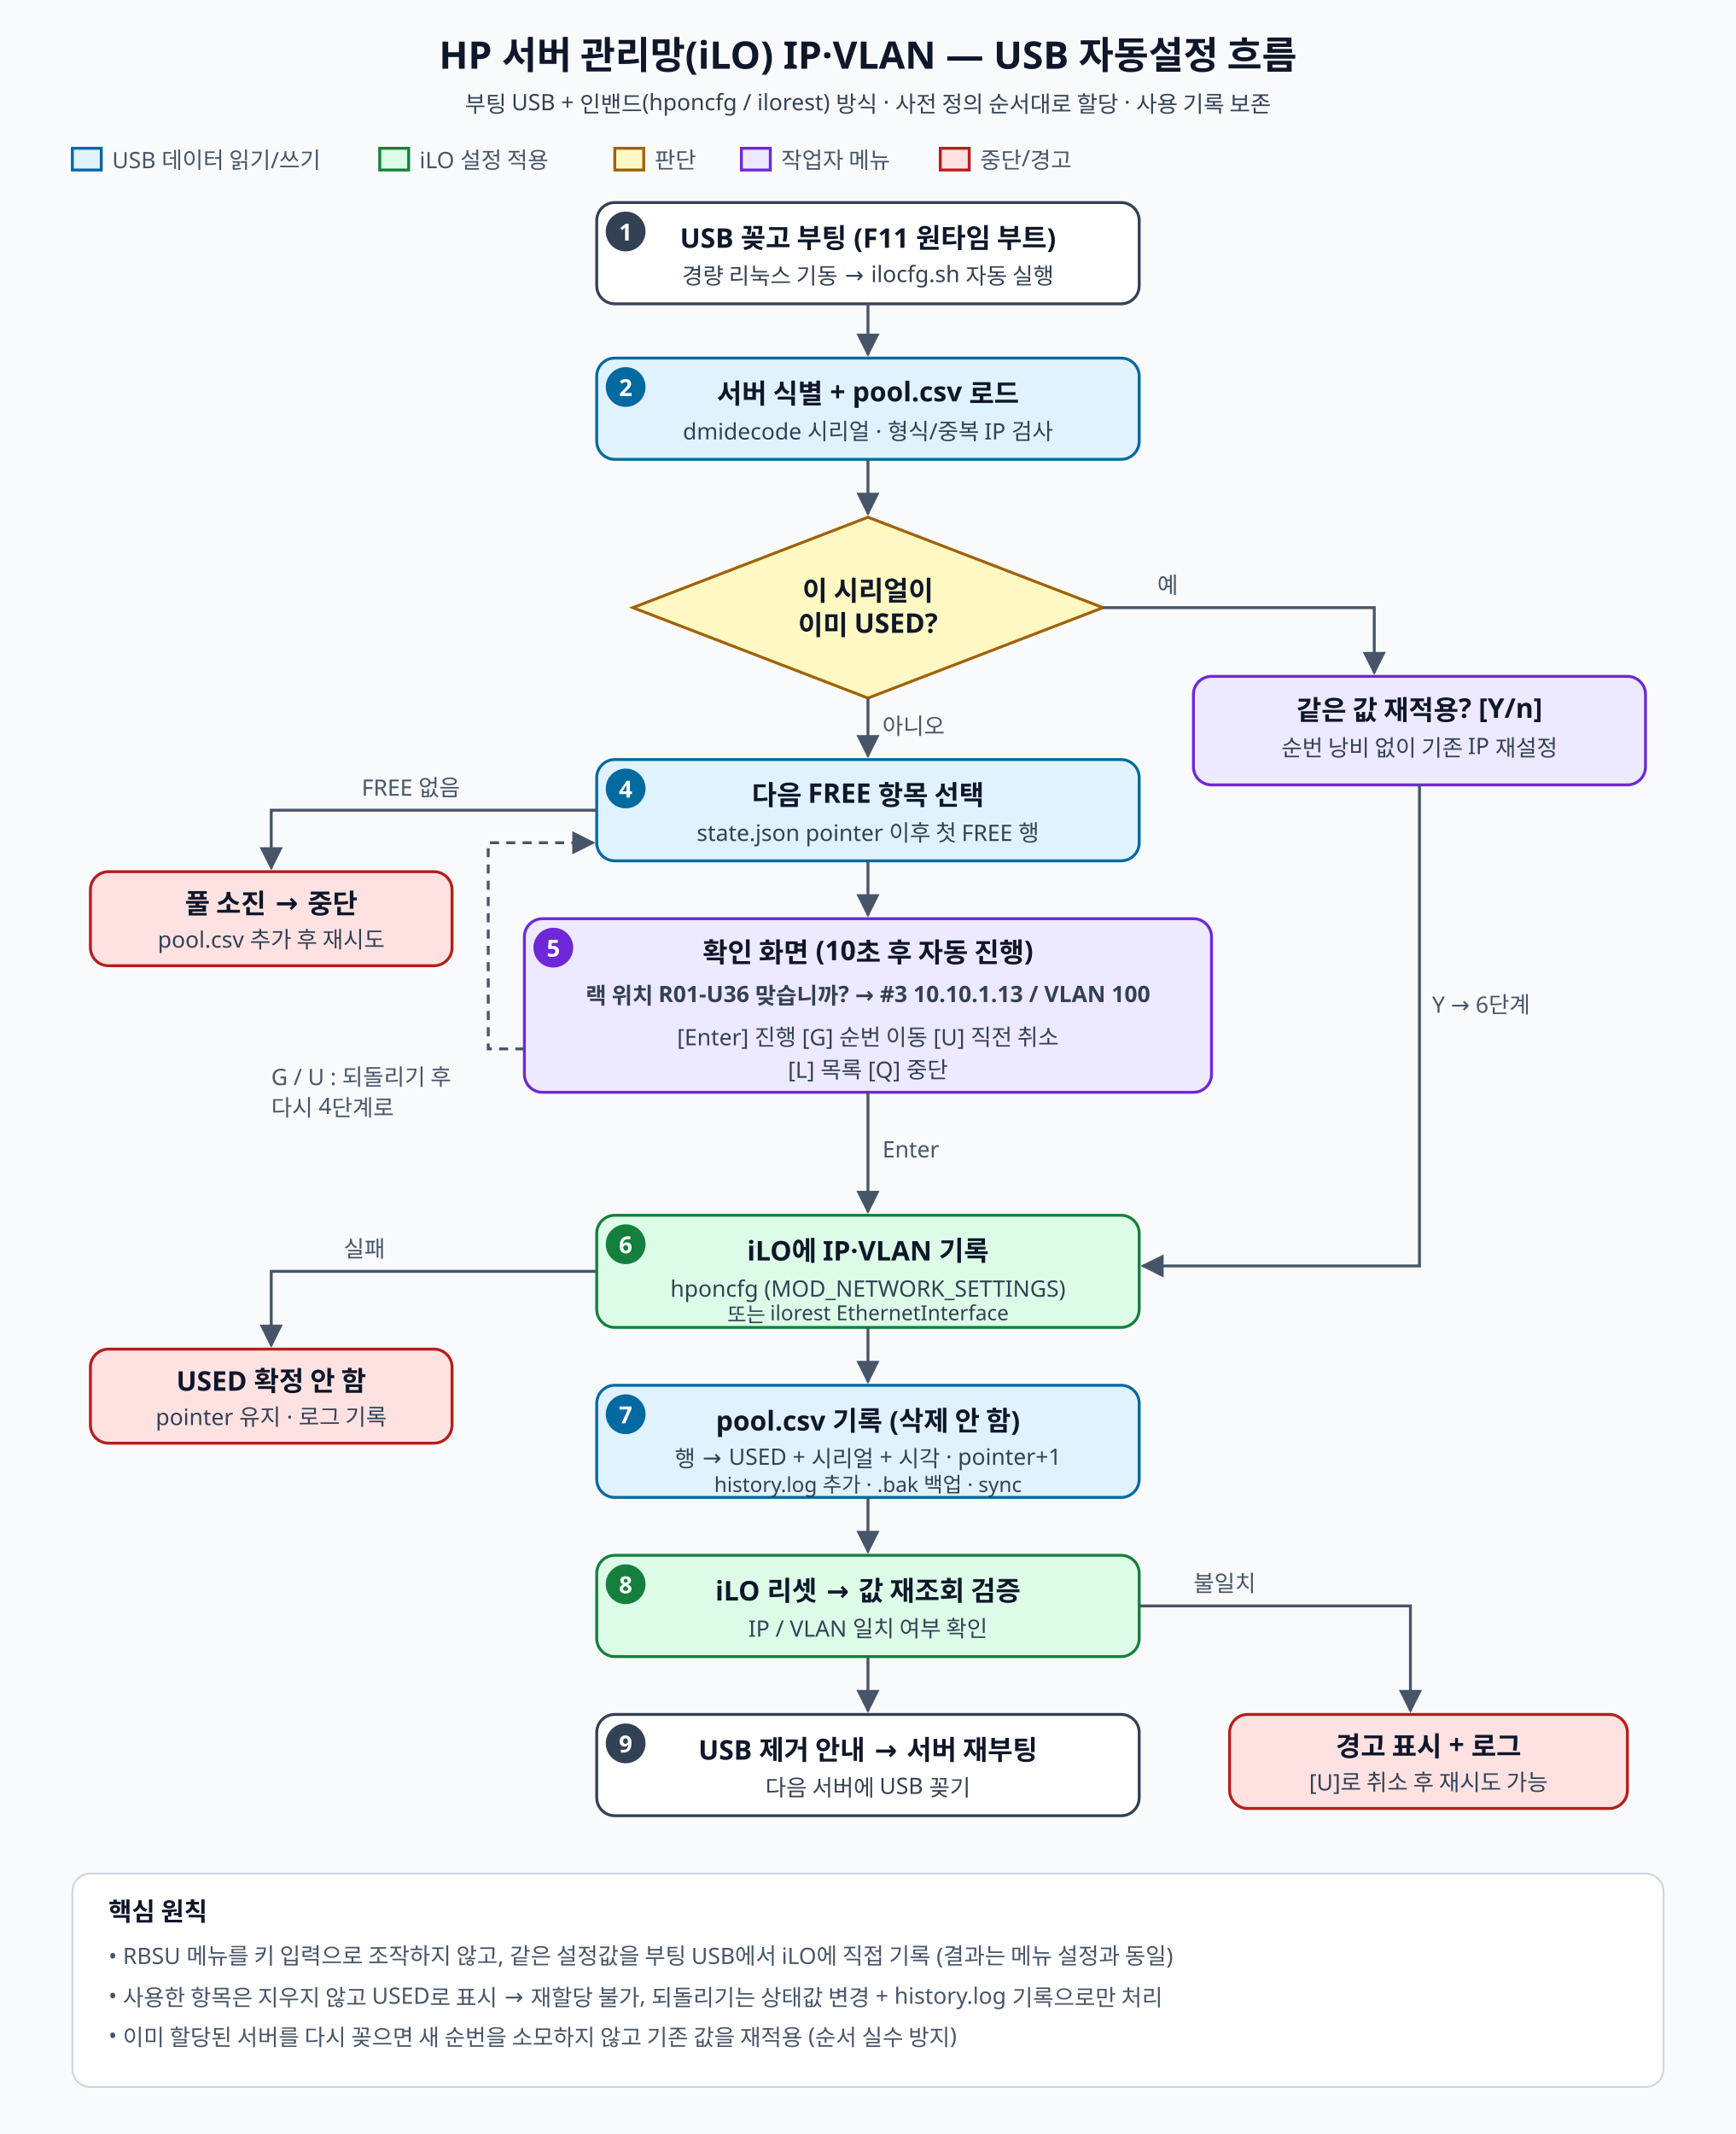
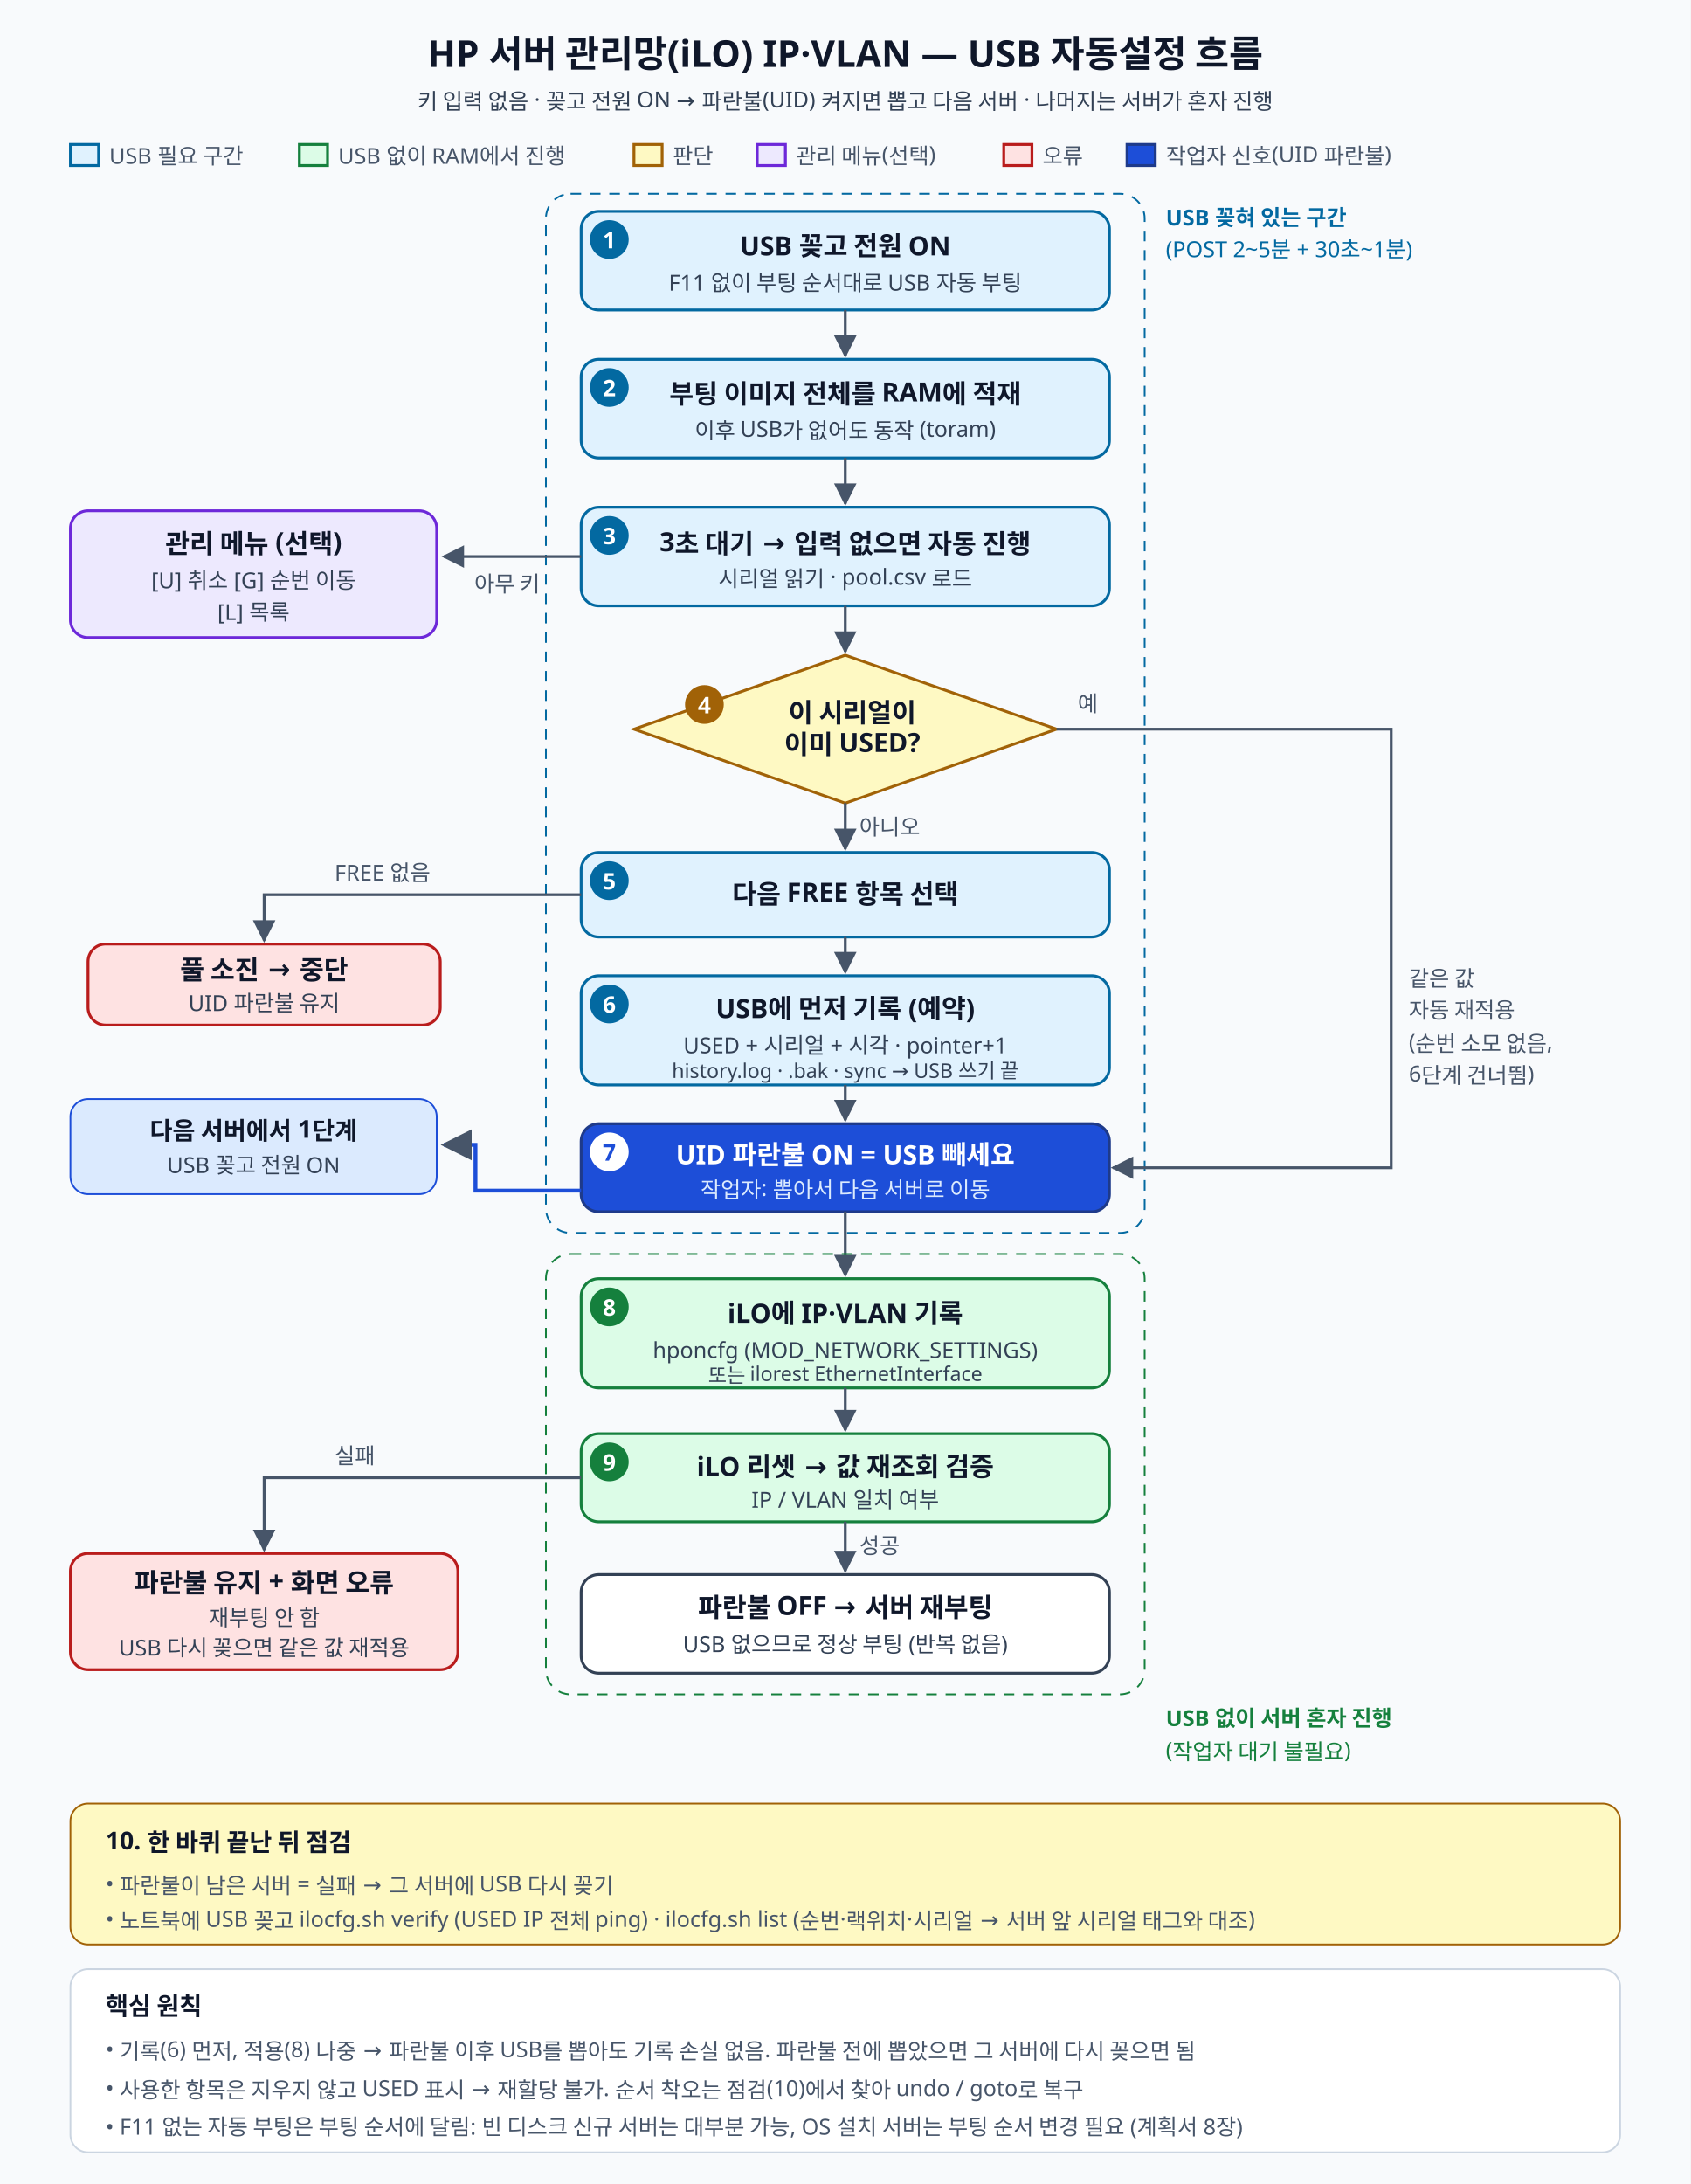
- <svg xmlns="http://www.w3.org/2000/svg" viewBox="0 0 960 1180" width="960" height="1180" font-family="'Malgun Gothic','Noto Sans KR','Apple SD Gothic Neo',sans-serif">
+ <svg xmlns="http://www.w3.org/2000/svg" viewBox="0 0 960 1240" width="960" height="1240" font-family="'Malgun Gothic','Noto Sans KR','Apple SD Gothic Neo',sans-serif">
  <defs>
    <marker id="a" viewBox="0 0 10 10" refX="9" refY="5" markerWidth="8" markerHeight="8" orient="auto-start-reverse">
      <path d="M0,0 L10,5 L0,10 z" fill="#475569" />
    </marker>
    <style>
      .box{fill:#ffffff;stroke:#334155;stroke-width:1.6}
      .usb{fill:#e0f2fe;stroke:#0369a1;stroke-width:1.6}
      .ilo{fill:#dcfce7;stroke:#15803d;stroke-width:1.6}
      .dec{fill:#fef9c3;stroke:#a16207;stroke-width:1.6}
      .warn{fill:#fee2e2;stroke:#b91c1c;stroke-width:1.6}
      .menu{fill:#ede9fe;stroke:#6d28d9;stroke-width:1.6}
-       .t{font-size:15px;fill:#0f172a;text-anchor:middle}
+       .uid{fill:#1d4ed8;stroke:#1e3a8a;stroke-width:1.6}
      .tb{font-size:15px;fill:#0f172a;text-anchor:middle;font-weight:700}
      .s{font-size:12.5px;fill:#334155;text-anchor:middle}
      .l{font-size:12.5px;fill:#475569}
      .ln{stroke:#475569;stroke-width:1.6;fill:none;marker-end:url(#a)}
      .num{font-size:13px;fill:#ffffff;text-anchor:middle;font-weight:700}
    </style>
  </defs>
-   <rect width="960" height="1180" fill="#f8fafc" />
+   <rect width="960" height="1240" fill="#f8fafc" />
  <text x="480" y="38" class="tb" style="font-size:21px">HP 서버 관리망(iLO) IP·VLAN — USB 자동설정 흐름</text>
-   <text x="480" y="62" class="s">부팅 USB + 인밴드(hponcfg / ilorest) 방식 · 사전 정의 순서대로 할당 · 사용 기록 보존</text>
+   <text x="480" y="62" class="s">키 입력 없음 · 꽂고 전원 ON → 파란불(UID) 켜지면 뽑고 다음 서버 · 나머지는 서버가 혼자 진행</text>
  <g transform="translate(40,82)">
    <rect x="0" y="0" width="16" height="12" class="usb" />
-     <text x="22" y="11" class="l">USB 데이터 읽기/쓰기</text>
-     <rect x="170" y="0" width="16" height="12" class="ilo" />
-     <text x="192" y="11" class="l">iLO 설정 적용</text>
-     <rect x="300" y="0" width="16" height="12" class="dec" />
-     <text x="322" y="11" class="l">판단</text>
-     <rect x="370" y="0" width="16" height="12" class="menu" />
-     <text x="392" y="11" class="l">작업자 메뉴</text>
-     <rect x="480" y="0" width="16" height="12" class="warn" />
-     <text x="502" y="11" class="l">중단/경고</text>
+     <text x="22" y="11" class="l">USB 필요 구간</text>
+     <rect x="130" y="0" width="16" height="12" class="ilo" />
+     <text x="152" y="11" class="l">USB 없이 RAM에서 진행</text>
+     <rect x="320" y="0" width="16" height="12" class="dec" />
+     <text x="342" y="11" class="l">판단</text>
+     <rect x="390" y="0" width="16" height="12" class="menu" />
+     <text x="412" y="11" class="l">관리 메뉴(선택)</text>
+     <rect x="530" y="0" width="16" height="12" class="warn" />
+     <text x="552" y="11" class="l">오류</text>
+     <rect x="600" y="0" width="16" height="12" class="uid" />
+     <text x="622" y="11" class="l">작업자 신호(UID 파란불)</text>
  </g>
-   <rect x="330" y="112" width="300" height="56" rx="10" class="box" />
-   <circle cx="346" cy="128" r="11" fill="#334155" />
-   <text x="346" y="133" class="num">1</text>
-   <text x="480" y="137" class="tb">USB 꽂고 부팅 (F11 원타임 부트)</text>
-   <text x="480" y="157" class="s">경량 리눅스 기동 → ilocfg.sh 자동 실행</text>
-   <line x1="480" y1="168" x2="480" y2="196" class="ln" />
-   <rect x="330" y="198" width="300" height="56" rx="10" class="usb" />
-   <circle cx="346" cy="214" r="11" fill="#0369a1" />
-   <text x="346" y="219" class="num">2</text>
-   <text x="480" y="223" class="tb">서버 식별 + pool.csv 로드</text>
-   <text x="480" y="243" class="s">dmidecode 시리얼 · 형식/중복 IP 검사</text>
-   <line x1="480" y1="254" x2="480" y2="284" class="ln" />
-   <polygon points="480,286 610,336 480,386 350,336" class="dec" />
-   <text x="480" y="332" class="tb">이 시리얼이</text>
-   <text x="480" y="351" class="tb">이미 USED?</text>
-   <path d="M610,336 H760 V372" class="ln" />
-   <text x="640" y="328" class="l">예</text>
-   <rect x="660" y="374" width="250" height="60" rx="10" class="menu" />
-   <text x="785" y="398" class="tb">같은 값 재적용? [Y/n]</text>
-   <text x="785" y="418" class="s">순번 낭비 없이 기존 IP 재설정</text>
-   <path d="M785,434 V700 H632" class="ln" />
-   <text x="792" y="560" class="l">Y → 6단계</text>
-   <line x1="480" y1="386" x2="480" y2="418" class="ln" />
-   <text x="488" y="406" class="l">아니오</text>
-   <rect x="330" y="420" width="300" height="56" rx="10" class="usb" />
-   <circle cx="346" cy="436" r="11" fill="#0369a1" />
-   <text x="346" y="441" class="num">4</text>
-   <text x="480" y="445" class="tb">다음 FREE 항목 선택</text>
-   <text x="480" y="465" class="s">state.json pointer 이후 첫 FREE 행</text>
-   <line x1="480" y1="476" x2="480" y2="506" class="ln" />
-   <path d="M330,448 H150 V480" class="ln" />
-   <text x="200" y="440" class="l">FREE 없음</text>
-   <rect x="50" y="482" width="200" height="52" rx="10" class="warn" />
-   <text x="150" y="505" class="tb">풀 소진 → 중단</text>
-   <text x="150" y="524" class="s">pool.csv 추가 후 재시도</text>
-   <rect x="290" y="508" width="380" height="96" rx="10" class="menu" />
-   <circle cx="306" cy="524" r="11" fill="#6d28d9" />
-   <text x="306" y="529" class="num">5</text>
-   <text x="480" y="532" class="tb">확인 화면 (10초 후 자동 진행)</text>
-   <text x="480" y="555" class="s" style="font-weight:700">랙 위치 R01-U36 맞습니까? → #3  10.10.1.13 / VLAN 100</text>
-   <text x="480" y="578" class="s">[Enter] 진행  [G] 순번 이동  [U] 직전 취소</text>
-   <text x="480" y="596" class="s">[L] 목록  [Q] 중단</text>
-   <path d="M290,580 H270 V466 H328" class="ln" style="stroke-dasharray:5 4" />
-   <text x="150" y="600" class="l">G / U : 되돌리기 후</text>
-   <text x="150" y="617" class="l">다시 4단계로</text>
-   <line x1="480" y1="604" x2="480" y2="670" class="ln" />
-   <text x="488" y="640" class="l">Enter</text>
-   <rect x="330" y="672" width="300" height="62" rx="10" class="ilo" />
-   <circle cx="346" cy="688" r="11" fill="#15803d" />
-   <text x="346" y="693" class="num">6</text>
-   <text x="480" y="697" class="tb">iLO에 IP·VLAN 기록</text>
-   <text x="480" y="717" class="s">hponcfg (MOD_NETWORK_SETTINGS)</text>
-   <text x="480" y="731" class="s" style="font-size:11.5px">또는 ilorest EthernetInterface</text>
-   <line x1="480" y1="734" x2="480" y2="764" class="ln" />
-   <path d="M330,703 H150 V744" class="ln" />
-   <text x="190" y="695" class="l">실패</text>
-   <rect x="50" y="746" width="200" height="52" rx="10" class="warn" />
-   <text x="150" y="769" class="tb">USED 확정 안 함</text>
-   <text x="150" y="788" class="s">pointer 유지 · 로그 기록</text>
-   <rect x="330" y="766" width="300" height="62" rx="10" class="usb" />
-   <circle cx="346" cy="782" r="11" fill="#0369a1" />
-   <text x="346" y="787" class="num">7</text>
-   <text x="480" y="791" class="tb">pool.csv 기록 (삭제 안 함)</text>
-   <text x="480" y="811" class="s">행 → USED + 시리얼 + 시각 · pointer+1</text>
-   <text x="480" y="825" class="s" style="font-size:11.5px">history.log 추가 · .bak 백업 · sync</text>
-   <line x1="480" y1="828" x2="480" y2="858" class="ln" />
-   <rect x="330" y="860" width="300" height="56" rx="10" class="ilo" />
-   <circle cx="346" cy="876" r="11" fill="#15803d" />
-   <text x="346" y="881" class="num">8</text>
-   <text x="480" y="885" class="tb">iLO 리셋 → 값 재조회 검증</text>
-   <text x="480" y="905" class="s">IP / VLAN 일치 여부 확인</text>
-   <line x1="480" y1="916" x2="480" y2="946" class="ln" />
-   <path d="M630,888 H780 V946" class="ln" />
-   <text x="660" y="880" class="l">불일치</text>
-   <rect x="680" y="948" width="220" height="52" rx="10" class="warn" />
-   <text x="790" y="971" class="tb">경고 표시 + 로그</text>
-   <text x="790" y="990" class="s">[U]로 취소 후 재시도 가능</text>
-   <rect x="330" y="948" width="300" height="56" rx="10" class="box" />
-   <circle cx="346" cy="964" r="11" fill="#334155" />
-   <text x="346" y="969" class="num">9</text>
-   <text x="480" y="973" class="tb">USB 제거 안내 → 서버 재부팅</text>
-   <text x="480" y="993" class="s">다음 서버에 USB 꽂기</text>
-   <rect x="40" y="1036" width="880" height="118" rx="10" fill="#ffffff" stroke="#cbd5e1" />
-   <text x="60" y="1062" class="l" style="font-weight:700;fill:#0f172a;font-size:14px">핵심 원칙</text>
-   <text x="60" y="1086" class="l">• RBSU 메뉴를 키 입력으로 조작하지 않고, 같은 설정값을 부팅 USB에서 iLO에 직접 기록 (결과는 메뉴 설정과 동일)</text>
-   <text x="60" y="1108" class="l">• 사용한 항목은 지우지 않고 USED로 표시 → 재할당 불가, 되돌리기는 상태값 변경 + history.log 기록으로만 처리</text>
-   <text x="60" y="1130" class="l">• 이미 할당된 서버를 다시 꽂으면 새 순번을 소모하지 않고 기존 값을 재적용 (순서 실수 방지)</text>
+   <rect x="310" y="110" width="340" height="590" rx="14" fill="none" stroke="#0369a1" stroke-dasharray="6 5" />
+   <text x="662" y="128" class="l" style="fill:#0369a1;font-weight:700">USB 꽂혀 있는 구간</text>
+   <text x="662" y="146" class="l" style="fill:#0369a1">(POST 2~5분 + 30초~1분)</text>
+   <rect x="330" y="120" width="300" height="56" rx="10" class="usb" />
+   <circle cx="346" cy="136" r="11" fill="#0369a1" />
+   <text x="346" y="141" class="num">1</text>
+   <text x="480" y="145" class="tb">USB 꽂고 전원 ON</text>
+   <text x="480" y="165" class="s">F11 없이 부팅 순서대로 USB 자동 부팅</text>
+   <line x1="480" y1="176" x2="480" y2="202" class="ln" />
+   <rect x="330" y="204" width="300" height="56" rx="10" class="usb" />
+   <circle cx="346" cy="220" r="11" fill="#0369a1" />
+   <text x="346" y="225" class="num">2</text>
+   <text x="480" y="229" class="tb">부팅 이미지 전체를 RAM에 적재</text>
+   <text x="480" y="249" class="s">이후 USB가 없어도 동작 (toram)</text>
+   <line x1="480" y1="260" x2="480" y2="286" class="ln" />
+   <rect x="330" y="288" width="300" height="56" rx="10" class="usb" />
+   <circle cx="346" cy="304" r="11" fill="#0369a1" />
+   <text x="346" y="309" class="num">3</text>
+   <text x="480" y="313" class="tb">3초 대기 → 입력 없으면 자동 진행</text>
+   <text x="480" y="333" class="s">시리얼 읽기 · pool.csv 로드</text>
+   <path d="M330,316 H252" class="ln" />
+   <text x="288" y="336" class="l" style="text-anchor:middle">아무 키</text>
+   <rect x="40" y="290" width="208" height="72" rx="10" class="menu" />
+   <text x="144" y="314" class="tb">관리 메뉴 (선택)</text>
+   <text x="144" y="334" class="s">[U] 취소 [G] 순번 이동</text>
+   <text x="144" y="352" class="s">[L] 목록</text>
+   <line x1="480" y1="344" x2="480" y2="370" class="ln" />
+   <polygon points="480,372 600,414 480,456 360,414" class="dec" />
+   <circle cx="400" cy="400" r="11" fill="#a16207" />
+   <text x="400" y="405" class="num">4</text>
+   <text x="484" y="410" class="tb">이 시리얼이</text>
+   <text x="484" y="428" class="tb">이미 USED?</text>
+   <path d="M600,414 H790 V663 H632" class="ln" />
+   <text x="612" y="404" class="l">예</text>
+   <text x="800" y="560" class="l">같은 값</text>
+   <text x="800" y="578" class="l">자동 재적용</text>
+   <text x="800" y="596" class="l">(순번 소모 없음,</text>
+   <text x="800" y="614" class="l">6단계 건너뜀)</text>
+   <line x1="480" y1="456" x2="480" y2="482" class="ln" />
+   <text x="488" y="474" class="l">아니오</text>
+   <rect x="330" y="484" width="300" height="48" rx="10" class="usb" />
+   <circle cx="346" cy="500" r="11" fill="#0369a1" />
+   <text x="346" y="505" class="num">5</text>
+   <text x="480" y="513" class="tb">다음 FREE 항목 선택</text>
+   <line x1="480" y1="532" x2="480" y2="552" class="ln" />
+   <path d="M330,508 H150 V534" class="ln" />
+   <text x="190" y="500" class="l">FREE 없음</text>
+   <rect x="50" y="536" width="200" height="46" rx="10" class="warn" />
+   <text x="150" y="556" class="tb">풀 소진 → 중단</text>
+   <text x="150" y="574" class="s">UID 파란불 유지</text>
+   <rect x="330" y="554" width="300" height="62" rx="10" class="usb" />
+   <circle cx="346" cy="570" r="11" fill="#0369a1" />
+   <text x="346" y="575" class="num">6</text>
+   <text x="480" y="578" class="tb">USB에 먼저 기록 (예약)</text>
+   <text x="480" y="598" class="s">USED + 시리얼 + 시각 · pointer+1</text>
+   <text x="480" y="612" class="s" style="font-size:11.5px">history.log · .bak · sync → USB 쓰기 끝</text>
+   <line x1="480" y1="616" x2="480" y2="636" class="ln" />
+   <rect x="330" y="638" width="300" height="50" rx="10" class="uid" />
+   <circle cx="346" cy="654" r="11" fill="#ffffff" />
+   <text x="346" y="659" class="num" style="fill:#1d4ed8">7</text>
+   <text x="480" y="661" class="tb" style="fill:#ffffff">UID 파란불 ON = USB 빼세요</text>
+   <text x="480" y="680" class="s" style="fill:#dbeafe">작업자: 뽑아서 다음 서버로 이동</text>
+   <path d="M330,676 H270 V650 H252" class="ln" style="stroke:#1d4ed8;stroke-width:2.2" />
+   <rect x="40" y="624" width="208" height="54" rx="10" fill="#dbeafe" stroke="#1d4ed8" />
+   <text x="144" y="647" class="tb" style="font-size:14px">다음 서버에서 1단계</text>
+   <text x="144" y="666" class="s">USB 꽂고 전원 ON</text>
+   <line x1="480" y1="688" x2="480" y2="724" class="ln" />
+   <rect x="310" y="712" width="340" height="250" rx="14" fill="none" stroke="#15803d" stroke-dasharray="6 5" />
+   <text x="662" y="980" class="l" style="fill:#15803d;font-weight:700">USB 없이 서버 혼자 진행</text>
+   <text x="662" y="998" class="l" style="fill:#15803d">(작업자 대기 불필요)</text>
+   <rect x="330" y="726" width="300" height="62" rx="10" class="ilo" />
+   <circle cx="346" cy="742" r="11" fill="#15803d" />
+   <text x="346" y="747" class="num">8</text>
+   <text x="480" y="751" class="tb">iLO에 IP·VLAN 기록</text>
+   <text x="480" y="771" class="s">hponcfg (MOD_NETWORK_SETTINGS)</text>
+   <text x="480" y="785" class="s" style="font-size:11.5px">또는 ilorest EthernetInterface</text>
+   <line x1="480" y1="788" x2="480" y2="812" class="ln" />
+   <rect x="330" y="814" width="300" height="50" rx="10" class="ilo" />
+   <circle cx="346" cy="830" r="11" fill="#15803d" />
+   <text x="346" y="835" class="num">9</text>
+   <text x="480" y="838" class="tb">iLO 리셋 → 값 재조회 검증</text>
+   <text x="480" y="856" class="s">IP / VLAN 일치 여부</text>
+   <line x1="480" y1="864" x2="480" y2="892" class="ln" />
+   <text x="488" y="882" class="l">성공</text>
+   <path d="M330,839 H150 V880" class="ln" />
+   <text x="190" y="831" class="l">실패</text>
+   <rect x="40" y="882" width="220" height="66" rx="10" class="warn" />
+   <text x="150" y="904" class="tb">파란불 유지 + 화면 오류</text>
+   <text x="150" y="923" class="s">재부팅 안 함</text>
+   <text x="150" y="940" class="s">USB 다시 꽂으면 같은 값 재적용</text>
+   <rect x="330" y="894" width="300" height="56" rx="10" class="box" />
+   <text x="480" y="918" class="tb">파란불 OFF → 서버 재부팅</text>
+   <text x="480" y="938" class="s">USB 없으므로 정상 부팅 (반복 없음)</text>
+   <rect x="40" y="1024" width="880" height="80" rx="10" fill="#fef9c3" stroke="#a16207" />
+   <text x="60" y="1050" class="l" style="font-weight:700;fill:#0f172a;font-size:14px">10. 한 바퀴 끝난 뒤 점검</text>
+   <text x="60" y="1074" class="l">• 파란불이 남은 서버 = 실패 → 그 서버에 USB 다시 꽂기</text>
+   <text x="60" y="1094" class="l">• 노트북에 USB 꽂고 ilocfg.sh verify (USED IP 전체 ping) · ilocfg.sh list (순번·랙위치·시리얼 → 서버 앞 시리얼 태그와 대조)</text>
+   <rect x="40" y="1118" width="880" height="104" rx="10" fill="#ffffff" stroke="#cbd5e1" />
+   <text x="60" y="1144" class="l" style="font-weight:700;fill:#0f172a;font-size:14px">핵심 원칙</text>
+   <text x="60" y="1168" class="l">• 기록(6) 먼저, 적용(8) 나중 → 파란불 이후 USB를 뽑아도 기록 손실 없음. 파란불 전에 뽑았으면 그 서버에 다시 꽂으면 됨</text>
+   <text x="60" y="1190" class="l">• 사용한 항목은 지우지 않고 USED 표시 → 재할당 불가. 순서 착오는 점검(10)에서 찾아 undo / goto로 복구</text>
+   <text x="60" y="1212" class="l">• F11 없는 자동 부팅은 부팅 순서에 달림: 빈 디스크 신규 서버는 대부분 가능, OS 설치 서버는 부팅 순서 변경 필요 (계획서 8장)</text>
</svg>
